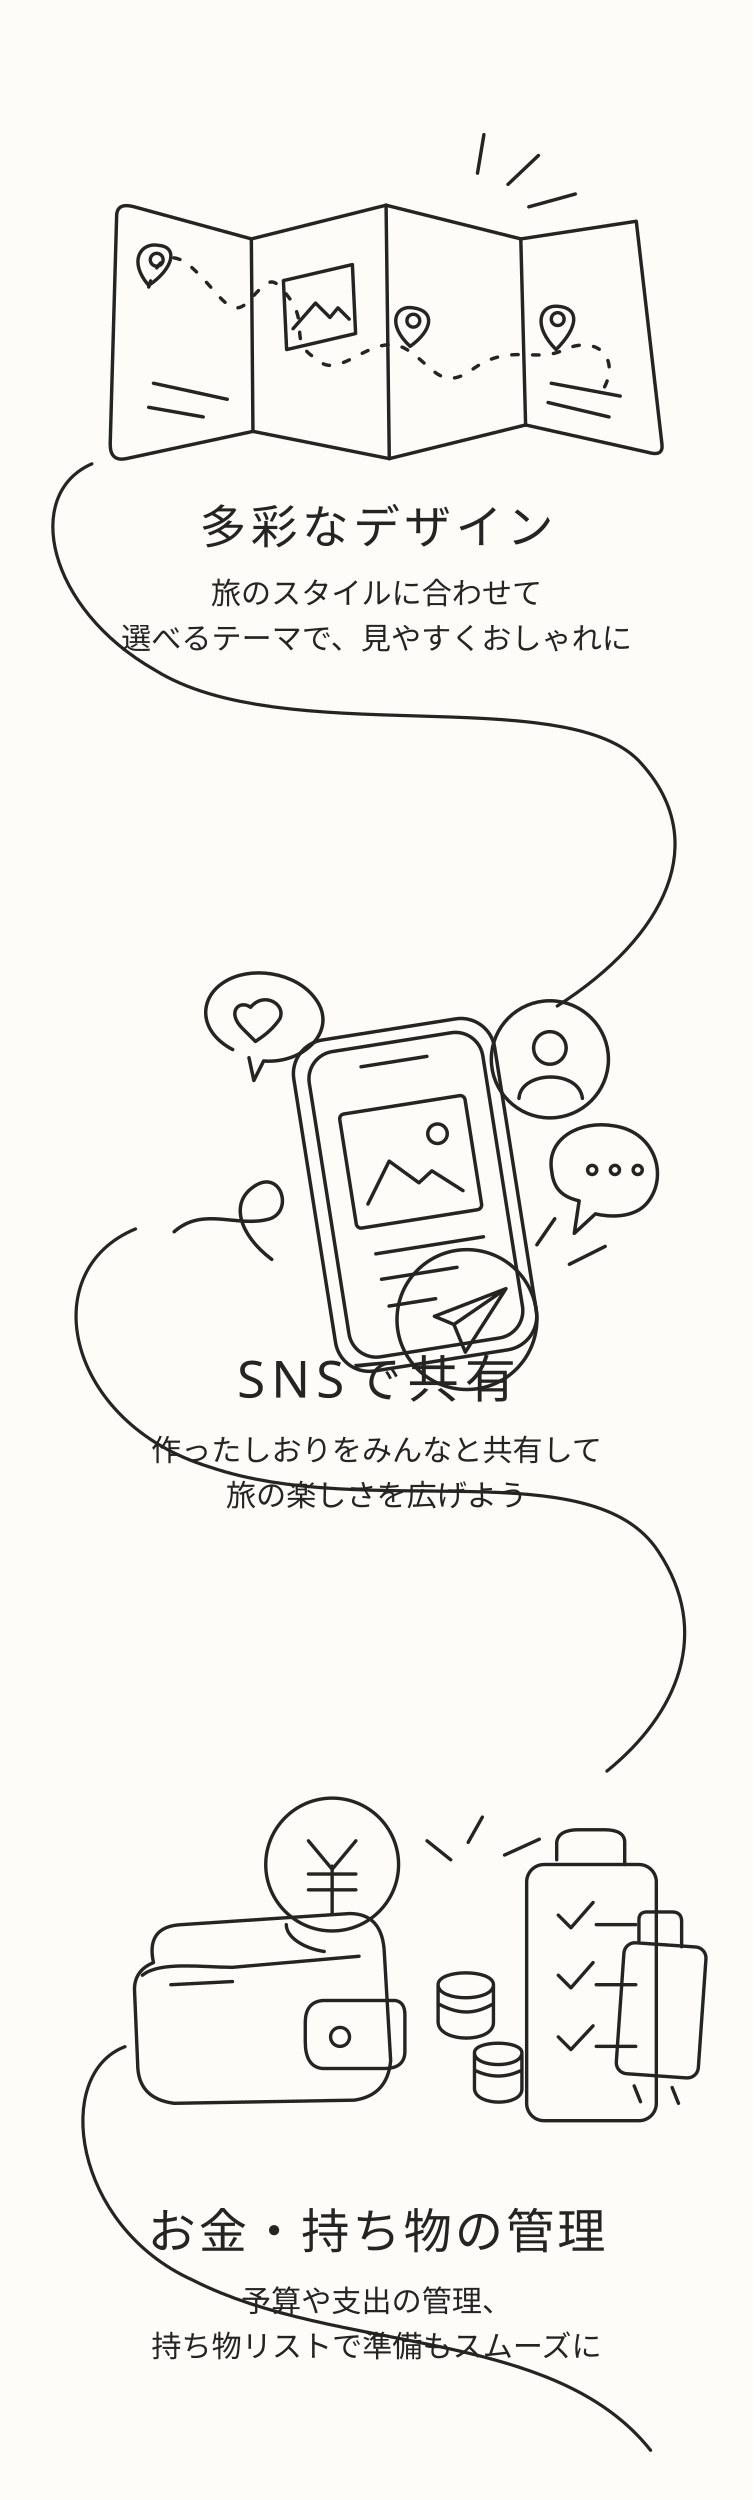
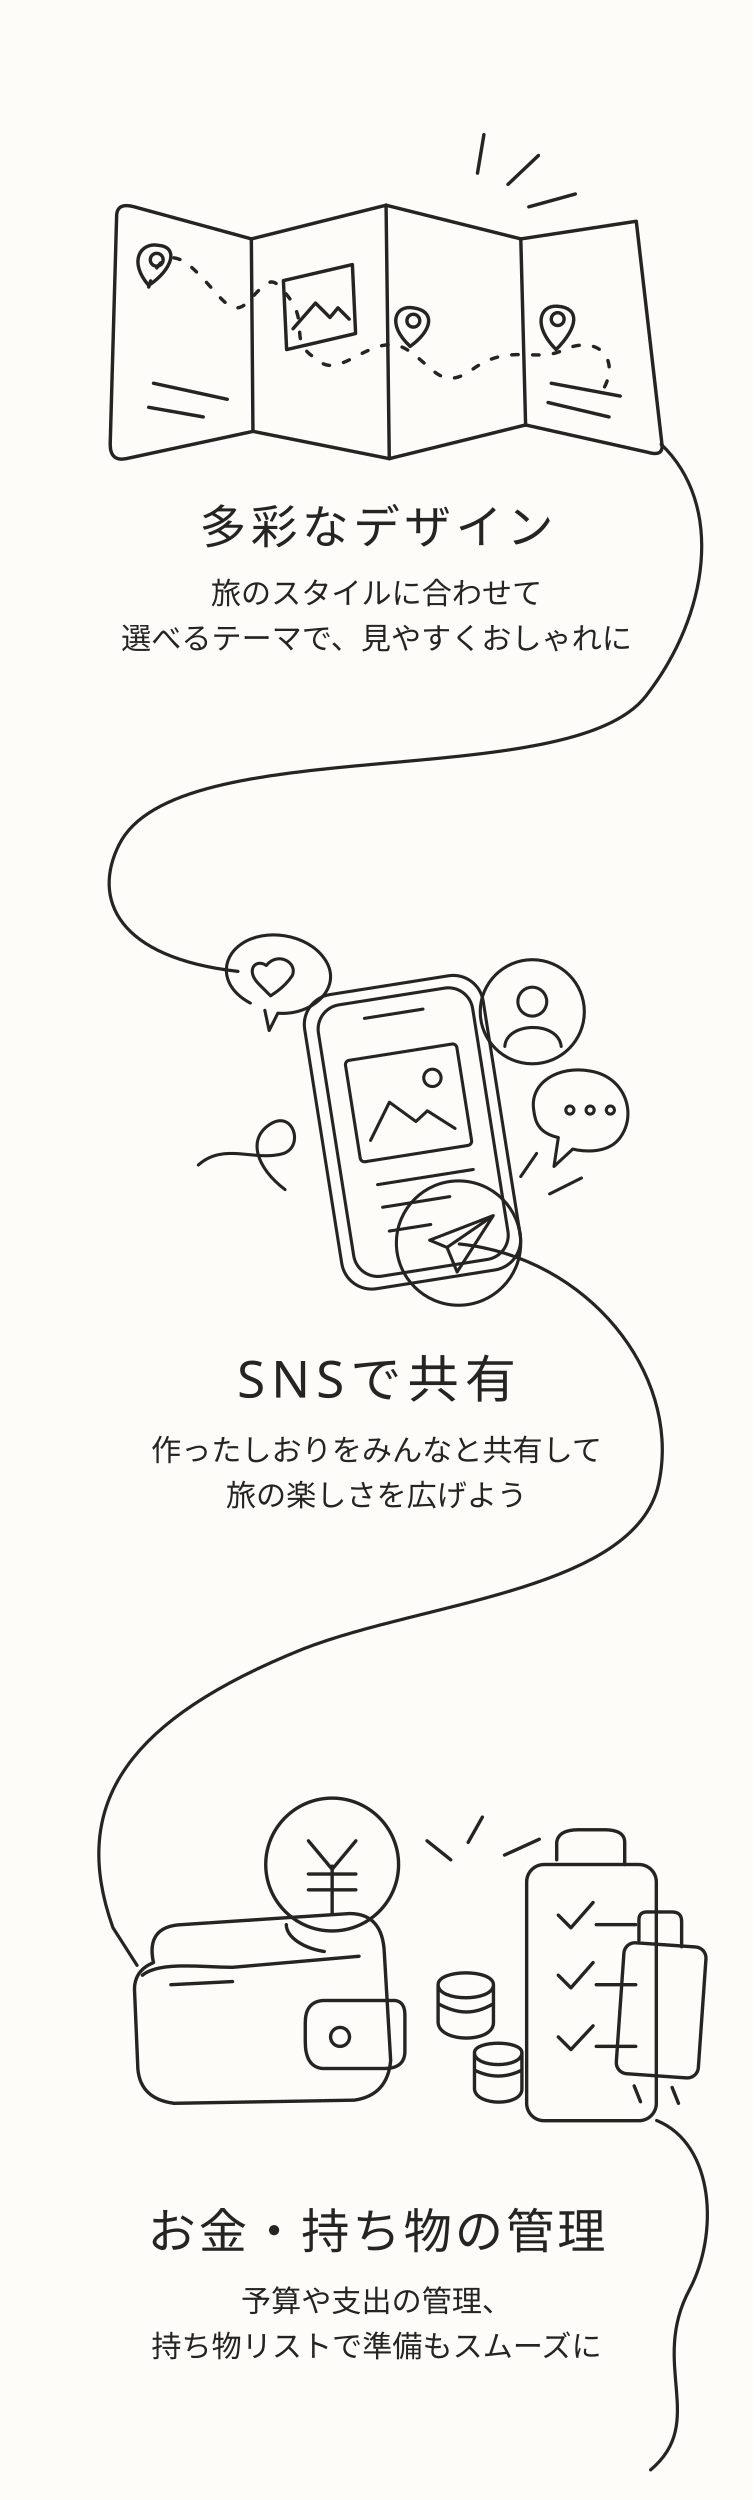
<svg xmlns="http://www.w3.org/2000/svg" viewBox="0 0 500 1660" width="500" height="1660" role="img" aria-labelledby="title desc" shape-rendering="geometricPrecision">
  <rect width="500" height="1660" fill="#fefcf9" />
  <g fill="none" stroke="#242423" stroke-width="2.15" stroke-linecap="round" stroke-linejoin="round">
-     <path d="M61 308 C15 328 31 404 103 445 C188 498 373 453 424 505 C474 558 442 622 370 668" />
-     <path d="M90 816 C22 844 44 945 139 974 C244 1010 393 963 437 1030 C473 1084 450 1138 403 1176" />
-     <path d="M83 1359 C35 1377 48 1478 128 1514 C224 1563 367 1545 432 1627" />
+     <path d="M439 295 C481 335 471 408 429 462 C378 528 117 484 79 561 C61 597 78 636 158 645" />
+     <path d="M305 826 C391 835 451 912 438 982 C426 1056 283 1063 201 1095 C87 1141 45 1196 75 1280 L91 1305" />
+     <path d="M436 1408 C475 1424 477 1484 458 1520 C431 1570 470 1608 432 1640" />
    <g transform="translate(54 50) scale(1.065)">
      <path d="M22 88 Q22 79 33 82 L106 102 L190 81 L274 102 L346 91 L362 230 Q363 238 353 235 L277 218 L192 239 L107 222 L28 239 Q18 241 18 230 Z" />
      <path d="M106 102 L107 222 M190 81 L192 239 M274 102 L277 218" />
      <path d="M42 132 Q50 104 68 119 C87 136 93 154 105 140 C118 126 119 125 129 138 C143 156 128 166 147 177 C161 192 182 158 203 171 C219 181 224 197 243 184 C267 166 284 180 301 171 C324 161 337 179 324 198" stroke-dasharray="4 9" />
      <path d="M42 131 C29 116 37 104 48 106 C61 107 57 121 42 131 Z M205 169 C190 155 196 143 207 145 C221 147 219 159 205 169 Z M296 171 C281 156 286 143 297 144 C311 145 310 157 296 171 Z" />
      <circle cx="47" cy="115" r="4" />
      <circle cx="207" cy="153" r="4" />
      <circle cx="297" cy="152" r="4" />
      <path d="M126 128 L169 118 L171 161 L128 171 Z M132 158 L146 142 L155 151 L160 145 L167 152" />
      <path d="M45 192 L91 202 M42 207 L76 213 M293 192 L336 200 M291 204 L329 213 M247 61 L251 37 M266 68 L285 50 M279 82 L308 74" />
    </g>
-     <g transform="translate(80 617) scale(1.08)">
+     <g transform="translate(100 595) scale(.96)">
      <g transform="rotate(-9 163 148)">
        <rect x="116" y="63" width="125" height="206" rx="21" />
        <rect x="125" y="71" width="108" height="190" rx="17" />
        <path d="M158 83 L199 83" />
        <rect x="140" y="110" width="78" height="71" rx="3" />
        <path d="M149 167 L166 143 L182 159 L191 153 L208 168" />
        <circle cx="198" cy="131" r="6" />
        <path d="M149 198 L216 198 M150 214 L197 214 M152 231 L181 231" />
      </g>
      <circle cx="213" cy="240" r="43" />
      <path d="M193 238 L237 221 L212 260 L205 243 Z M205 243 L237 221" />
      <path d="M69 74 C48 63 48 43 63 33 C79 22 108 26 120 43 C134 62 113 83 88 81 L82 93 L79 79" />
      <path d="M75 61 C65 51 73 43 80 48 C88 38 102 46 98 55 C92 64 84 68 83 69 Z" />
      <circle cx="264" cy="80" r="36" />
      <circle cx="264" cy="73" r="10" />
      <path d="M245 104 C246 87 282 86 284 104" />
      <path d="M265 148 C262 129 282 117 304 121 C329 125 337 152 324 168 C316 178 300 177 292 175 L279 187 L282 167 C269 164 266 157 265 148 Z" />
      <circle cx="290" cy="148" r="2.8" />
      <circle cx="304" cy="148" r="2.8" />
      <circle cx="318" cy="148" r="2.8" />
      <path d="M93 203 C73 188 66 167 84 157 C99 149 106 173 92 178 C72 184 51 170 33 186 M256 194 L267 178 M276 206 L298 195" />
    </g>
    <g transform="translate(62 1153) scale(1.05)">
      <path d="M38 143 Q33 120 56 119 L162 112 Q183 112 184 137 L188 205 Q186 227 165 230 L51 232 Q28 229 28 207 L26 160 Q26 148 38 143 Z" />
      <path d="M31 151 C42 142 69 146 88 146 L168 139 M49 157 L88 155" />
      <path d="M145 167 L191 167 Q197 168 197 176 L197 199 Q197 210 184 210 L145 210 Q134 209 134 193 L134 181 Q134 168 145 167 Z" />
      <circle cx="156" cy="190" r="6" />
      <circle cx="151" cy="81" r="42" />
      <path d="M136 66 L151 84 L166 66 M151 82 L151 112 M136 87 L166 87 M136 97 L166 97 M122 119 C122 127 133 134 146 136" />
      <path d="M218 157 C218 147 253 147 253 157 C253 168 218 168 218 157 Z M218 157 L218 181 C219 194 253 194 253 181 L253 157 M218 169 C231 176 241 176 253 169" />
      <path d="M241 200 C241 192 271 192 271 200 C271 210 241 210 241 200 Z M241 200 L241 223 C242 234 271 234 271 223 L271 200 M241 211 C251 216 261 216 271 211" />
      <rect x="274" y="81" width="82" height="162" rx="11" />
      <path d="M293 78 L293 67 Q294 59 307 59 L323 59 Q336 59 336 67 L336 81 M294 113 L302 121 L316 105 M294 151 L302 159 L316 143 M294 190 L302 198 L316 183 M318 119 L343 119 M318 157 L343 157 M318 196 L343 196" />
      <rect x="336" y="130" width="52" height="83" rx="7" transform="rotate(4 336 130)" />
      <path d="M345 129 L345 116 Q345 111 350 111 L366 111 Q372 111 372 117 L372 133 M342 221 L346 231 M366 222 L370 232 M237 67 L246 51 M260 75 L282 65 M226 78 L211 66" />
    </g>
  </g>
  <g fill="#242423" text-anchor="middle" font-family="'Hiragino Kaku Gothic ProN','Yu Gothic','Noto Sans JP',sans-serif">
    <text x="250" y="361" font-size="31" letter-spacing="3">多彩なデザイン</text>
    <text x="250" y="401" font-size="20">旅のスタイルに合わせて</text>
    <text x="250" y="431" font-size="20">選べるテーマで、見やすくおしゃれに</text>
    <text x="250" y="928" font-size="34" letter-spacing="4">SNSで共有</text>
    <text x="250" y="970" font-size="20">作ったしおりをみんなと共有して</text>
    <text x="250" y="1000" font-size="20">旅の楽しさを広げよう</text>
    <text x="250" y="1493" font-size="32" letter-spacing="2">お金・持ち物の管理</text>
    <text x="250" y="1535" font-size="20">予算や支出の管理、</text>
    <text x="250" y="1565" font-size="20">持ち物リストで準備もスムーズに</text>
  </g>
</svg>
